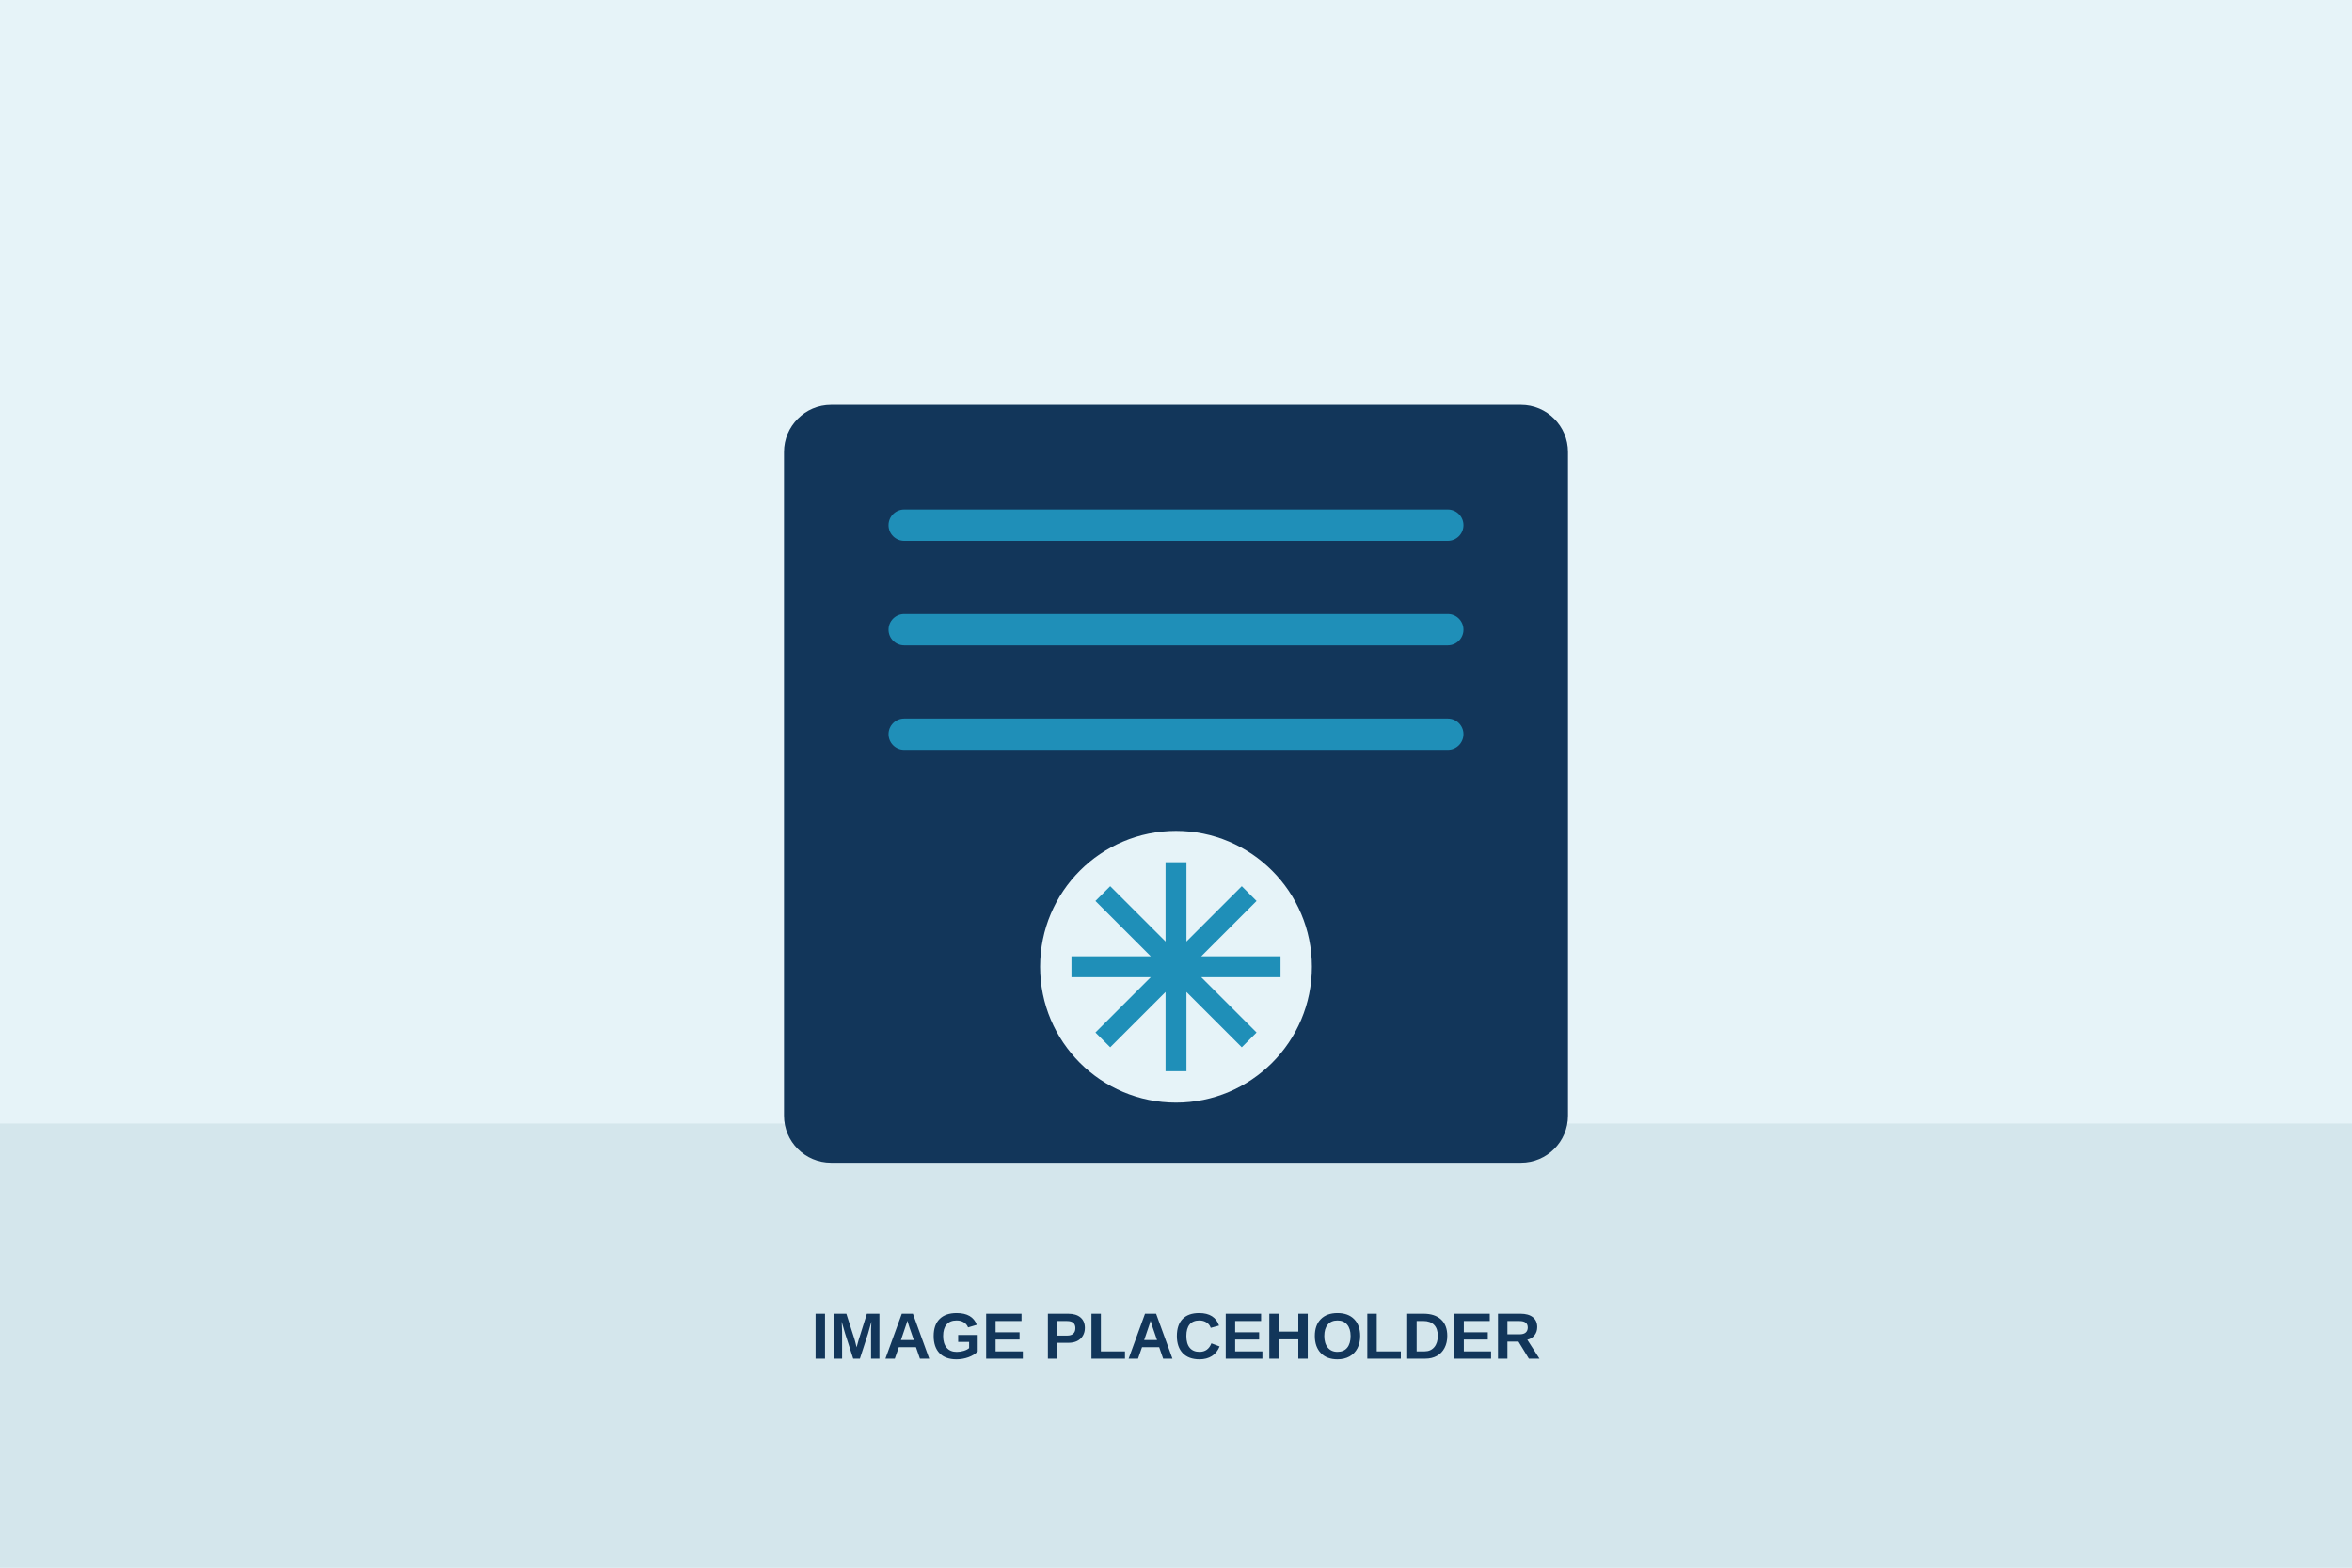
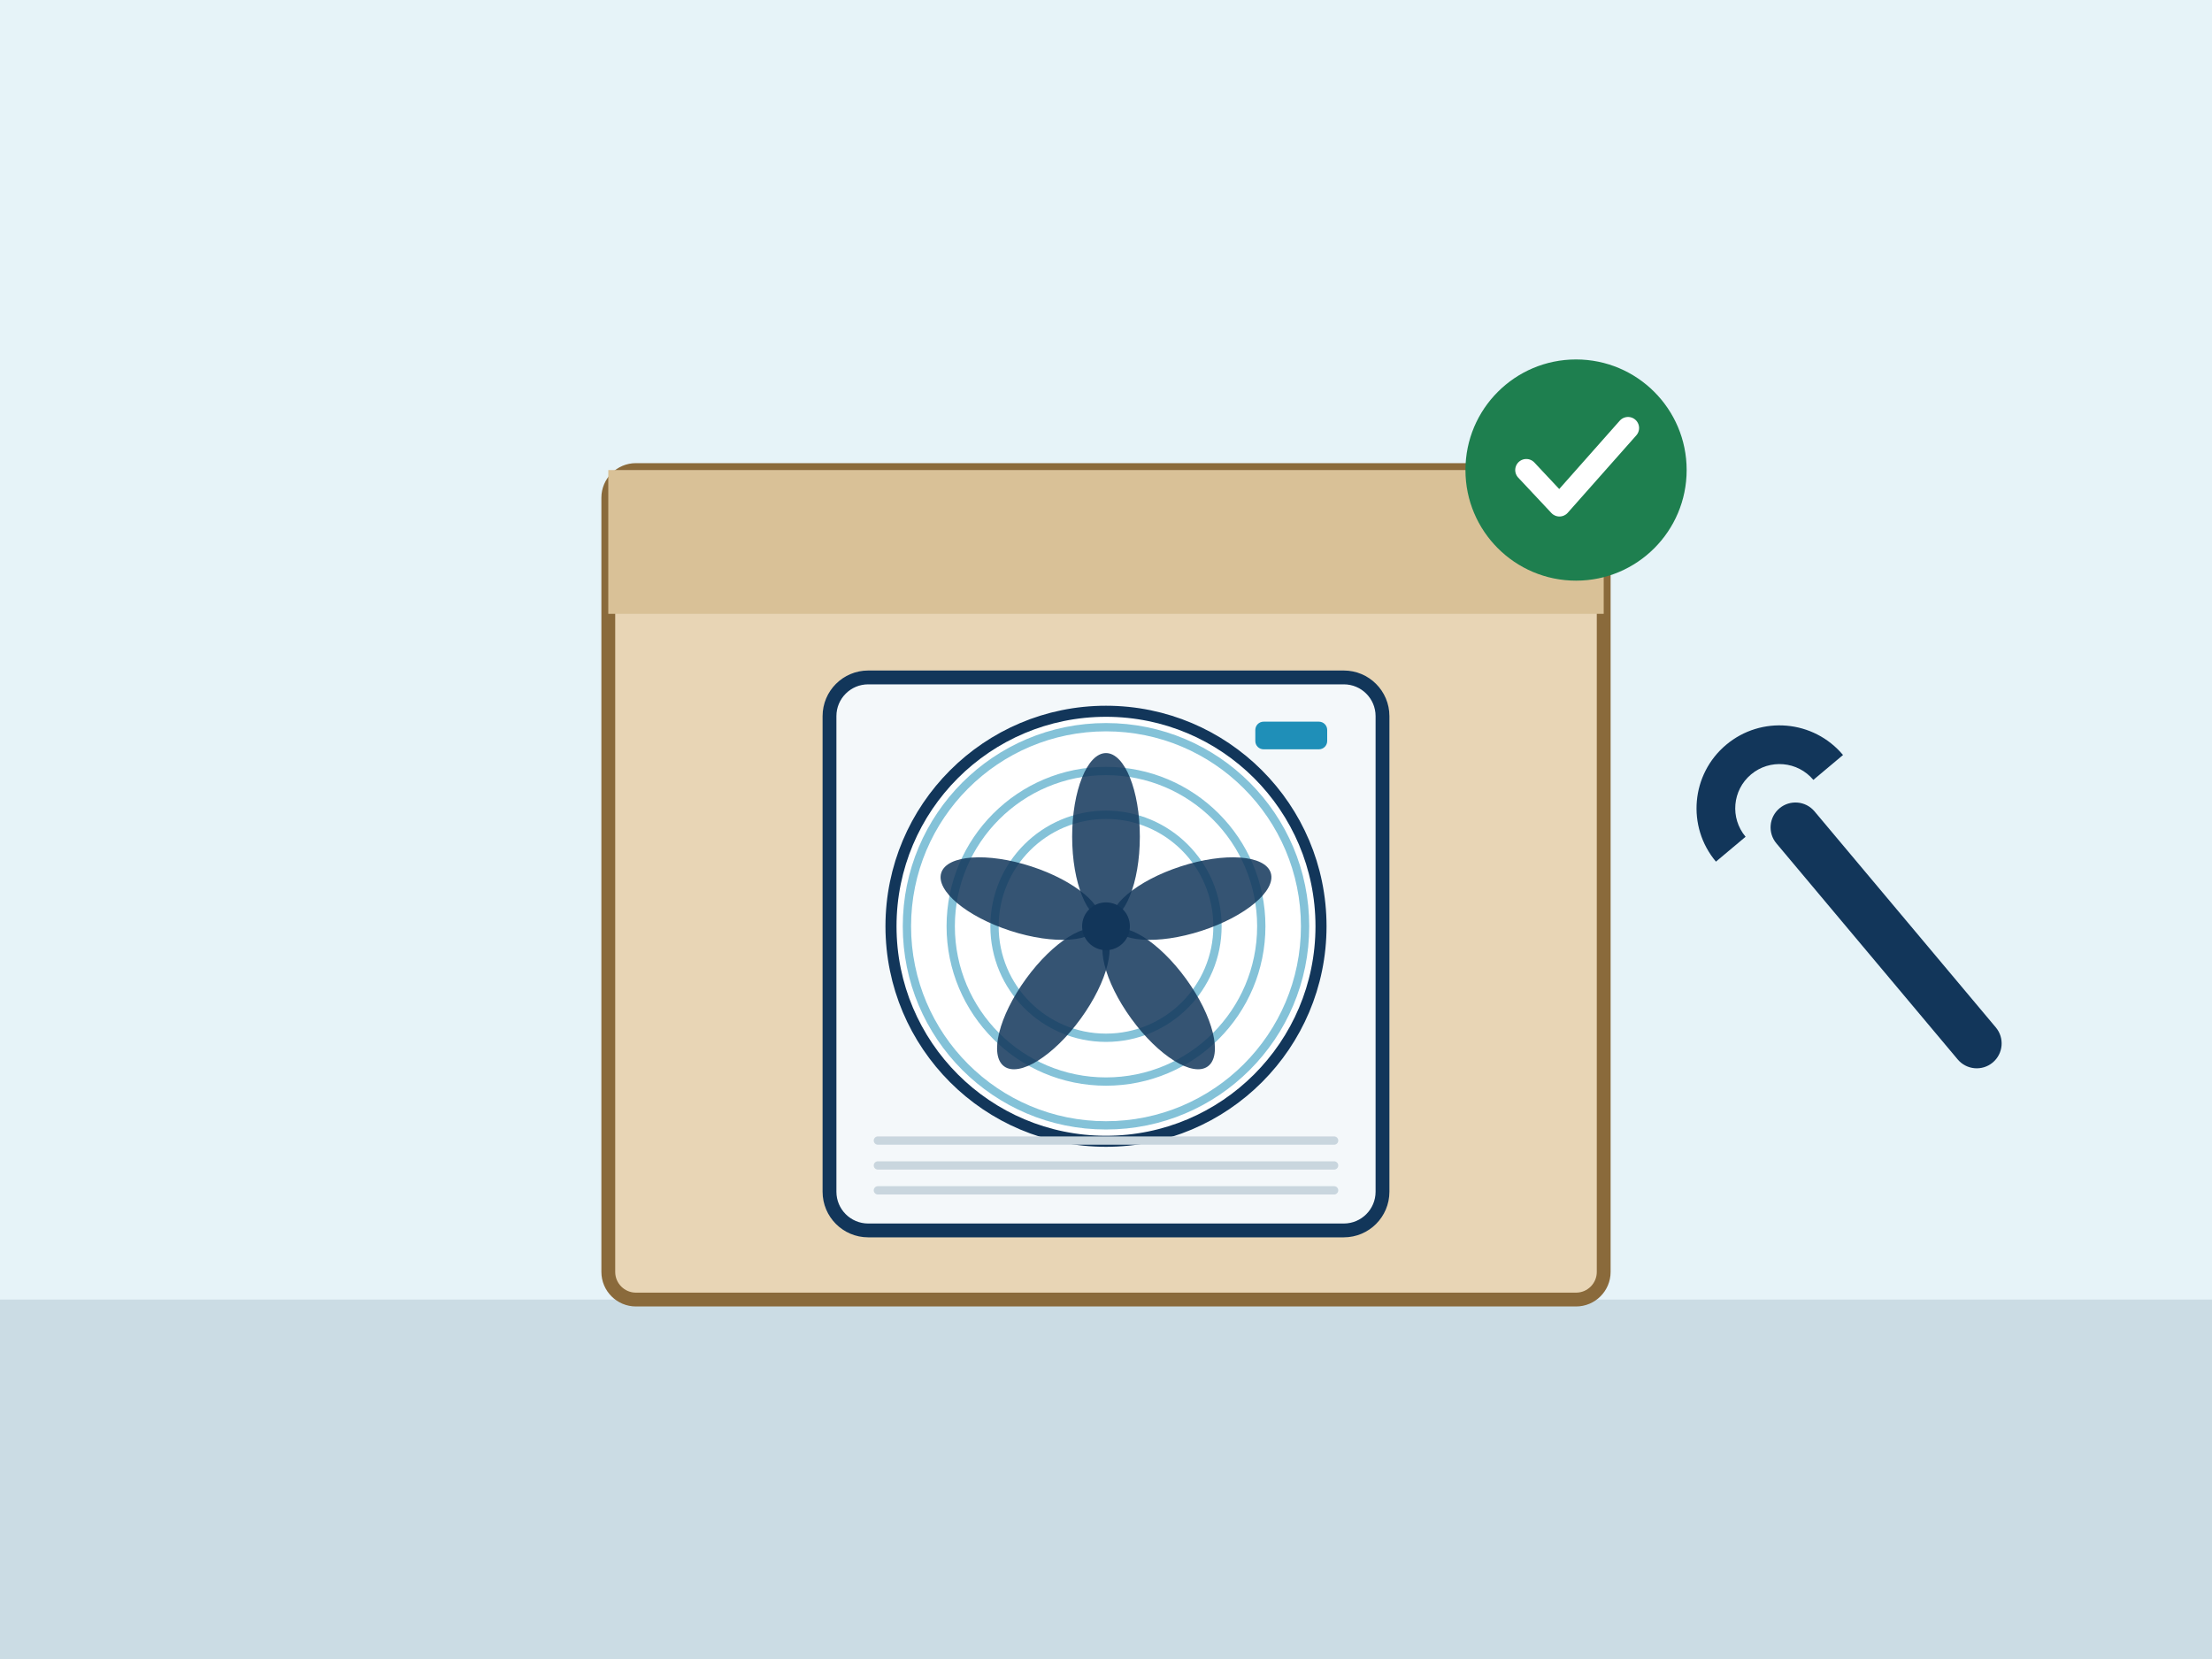
- <svg xmlns="http://www.w3.org/2000/svg" viewBox="0 0 900 600">
-   <rect width="900" height="600" fill="#E6F3F8" />
-   <path d="M0 430h900v170H0z" fill="#d4e6ec" />
-   <g fill="#12365A">
-     <rect x="300" y="155" width="300" height="290" rx="18" />
-     <rect x="340" y="195" width="220" height="12" rx="6" fill="#1F8FB8" />
-     <rect x="340" y="235" width="220" height="12" rx="6" fill="#1F8FB8" />
-     <rect x="340" y="275" width="220" height="12" rx="6" fill="#1F8FB8" />
-     <circle cx="450" cy="370" r="52" fill="#E6F3F8" />
-     <path d="M450 330v80m-40-40h80m-68-28 56 56m0-56-56 56" stroke="#1F8FB8" stroke-width="8" />
+ <svg xmlns="http://www.w3.org/2000/svg" viewBox="0 0 800 600" role="img" aria-hidden="true">
+   <rect width="800" height="600" fill="#E6F3F8" />
+   <rect x="0" y="470" width="800" height="130" fill="#CBDCE4" />
+   <rect x="220" y="170" width="360" height="300" rx="10" fill="#E8D5B5" stroke="#8A6A3B" stroke-width="5" />
+   <rect x="220" y="170" width="360" height="52" fill="#D9C197" />
+   <rect x="300" y="245" width="200" height="200" rx="14" fill="#F4F8FA" stroke="#12365A" stroke-width="5" />
+   <circle cx="400.0" cy="335.0" r="77.76" fill="#fff" stroke="#12365A" stroke-width="4" />
+   <circle cx="400.0" cy="335.0" r="72.0" fill="none" stroke="#1F8FB8" stroke-width="3" opacity=".55" />
+   <circle cx="400.0" cy="335.0" r="56.16" fill="none" stroke="#1F8FB8" stroke-width="3" opacity=".55" />
+   <circle cx="400.0" cy="335.0" r="40.32" fill="none" stroke="#1F8FB8" stroke-width="3" opacity=".55" />
+   <ellipse cx="400.0" cy="302.6" rx="12.24" ry="30.24" fill="#12365A" opacity=".85" transform="rotate(0 400.0 335.0)" />
+   <ellipse cx="400.0" cy="302.6" rx="12.24" ry="30.24" fill="#12365A" opacity=".85" transform="rotate(72 400.0 335.0)" />
+   <ellipse cx="400.0" cy="302.6" rx="12.24" ry="30.24" fill="#12365A" opacity=".85" transform="rotate(144 400.0 335.0)" />
+   <ellipse cx="400.0" cy="302.6" rx="12.24" ry="30.24" fill="#12365A" opacity=".85" transform="rotate(216 400.0 335.0)" />
+   <ellipse cx="400.0" cy="302.6" rx="12.24" ry="30.24" fill="#12365A" opacity=".85" transform="rotate(288 400.0 335.0)" />
+   <circle cx="400.0" cy="335.0" r="8.64" fill="#12365A" />
+   <rect x="316" y="411" width="168" height="3" rx="1.5" fill="#C9D6DE" />
+   <rect x="316" y="420" width="168" height="3" rx="1.5" fill="#C9D6DE" />
+   <rect x="316" y="429" width="168" height="3" rx="1.5" fill="#C9D6DE" />
+   <rect x="454" y="261" width="26" height="10" rx="3" fill="#1F8FB8" />
+   <circle cx="570" cy="170" r="40" fill="#1E7F4F" />
+   <path d="M552.0 170 l12.0 12.8 l24.8 -28.0" fill="none" stroke="#fff" stroke-width="8.0" stroke-linecap="round" stroke-linejoin="round" />
+   <g transform="translate(650 300) rotate(-40) scale(1)">
+     <rect x="-9" y="-10" width="18" height="120" rx="9" fill="#12365A" />
+     <path d="M-30 -10 a30 30 0 1 1 60 0 l-14 0 a16 16 0 1 0 -32 0z" fill="#12365A" />
  </g>
-   <text x="450" y="520" text-anchor="middle" font-family="Arial" font-size="25" font-weight="700" fill="#12365A">IMAGE PLACEHOLDER</text>
</svg>
